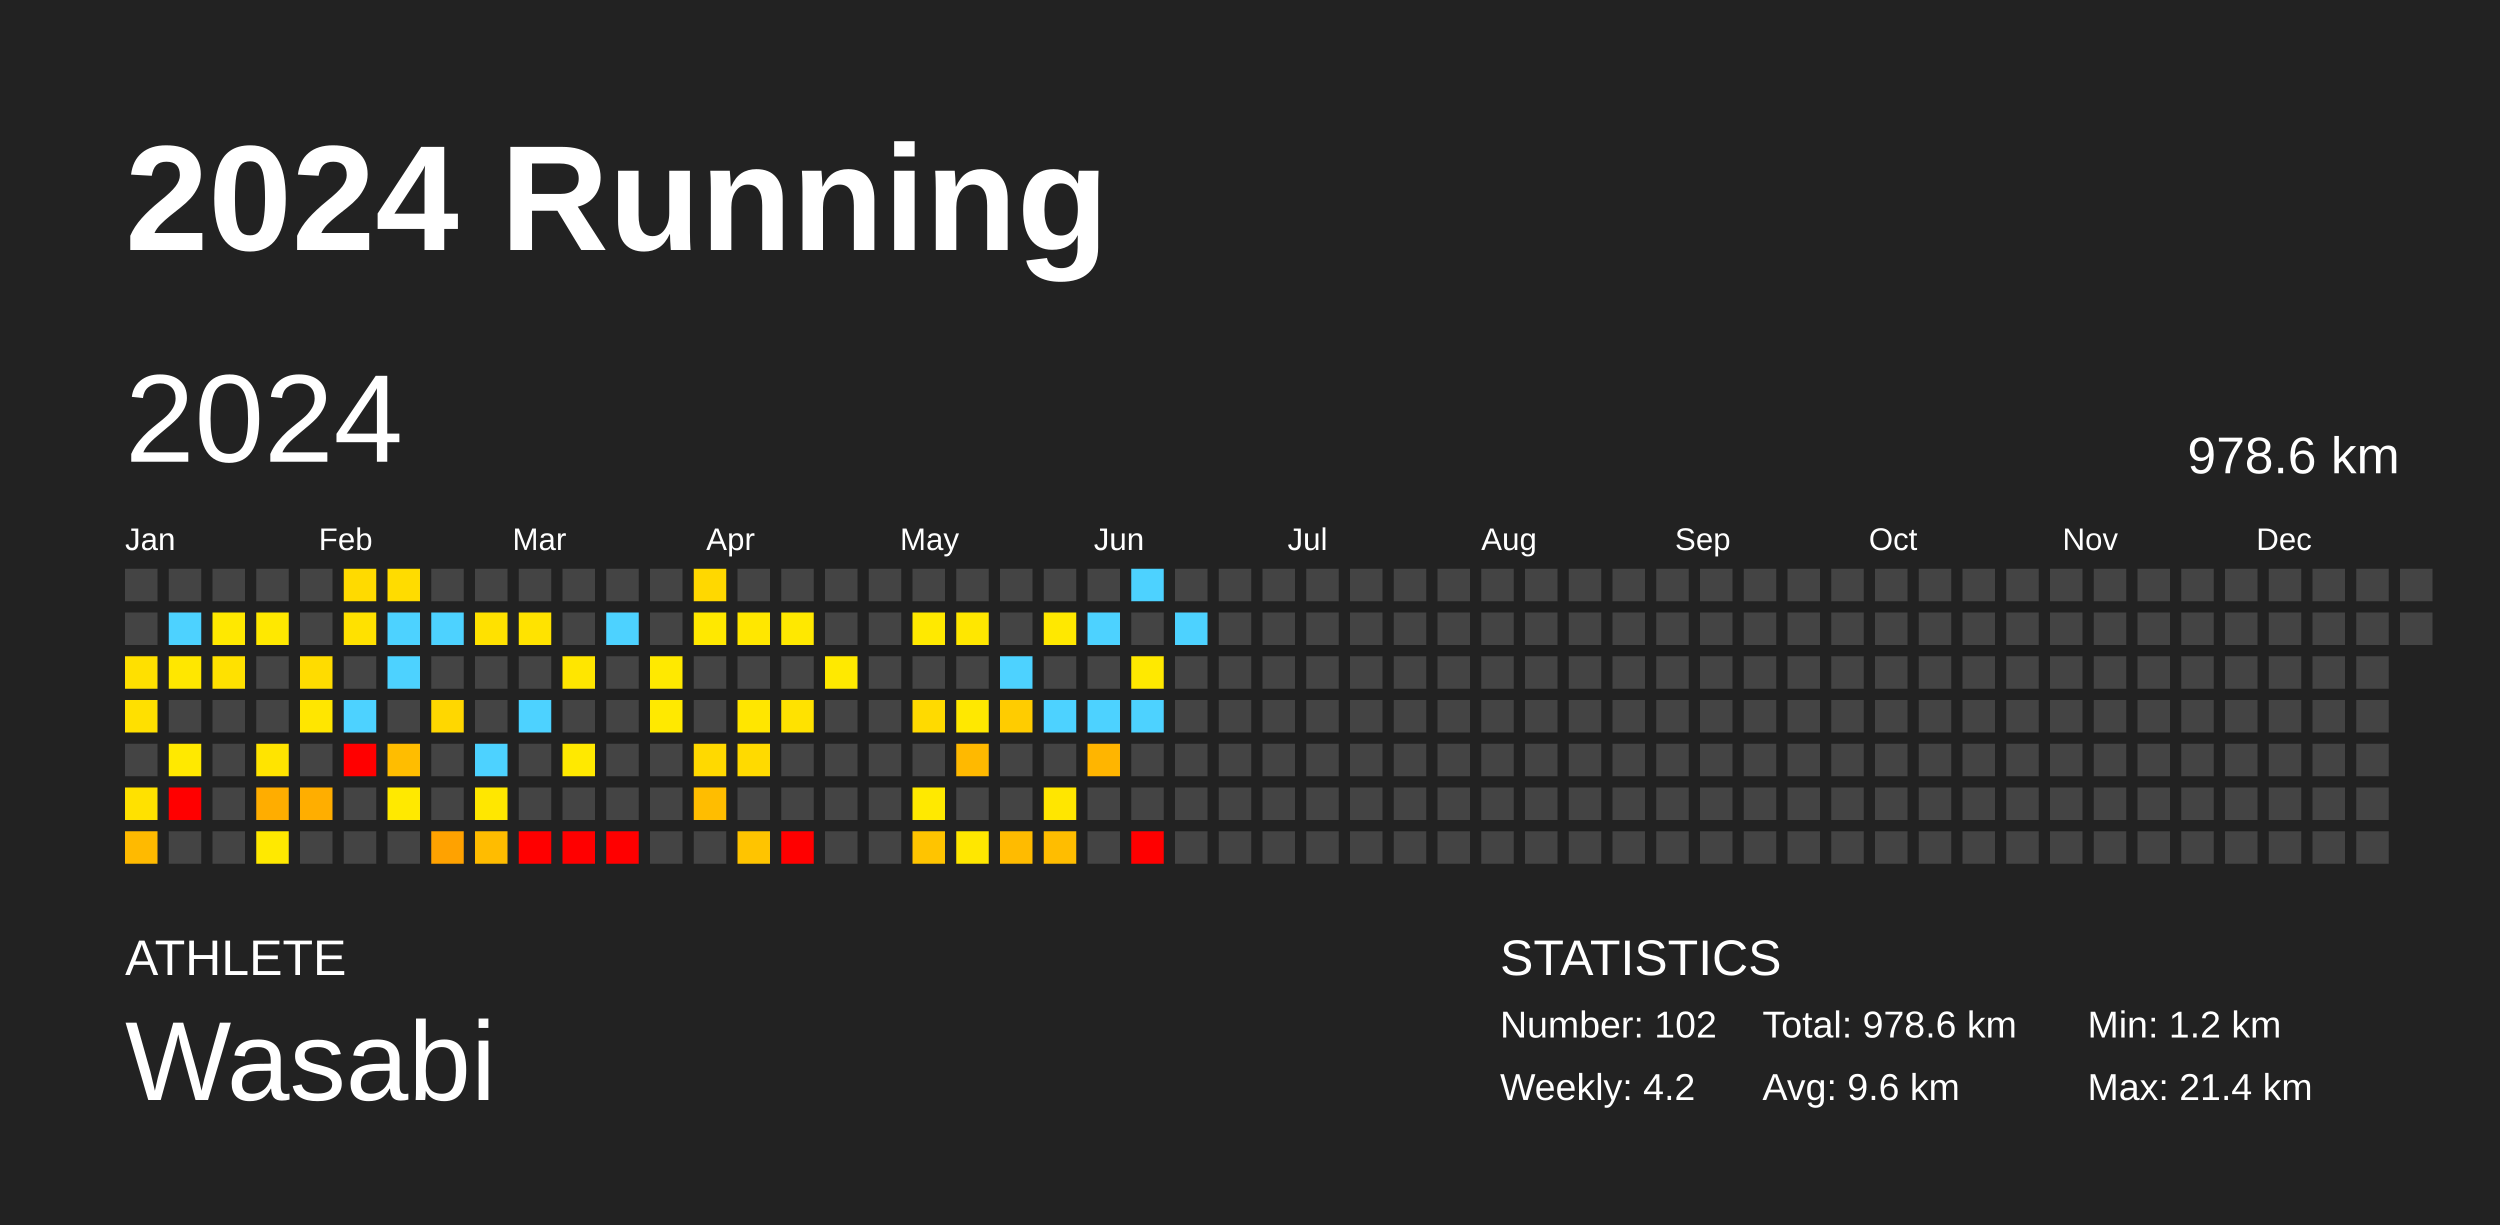
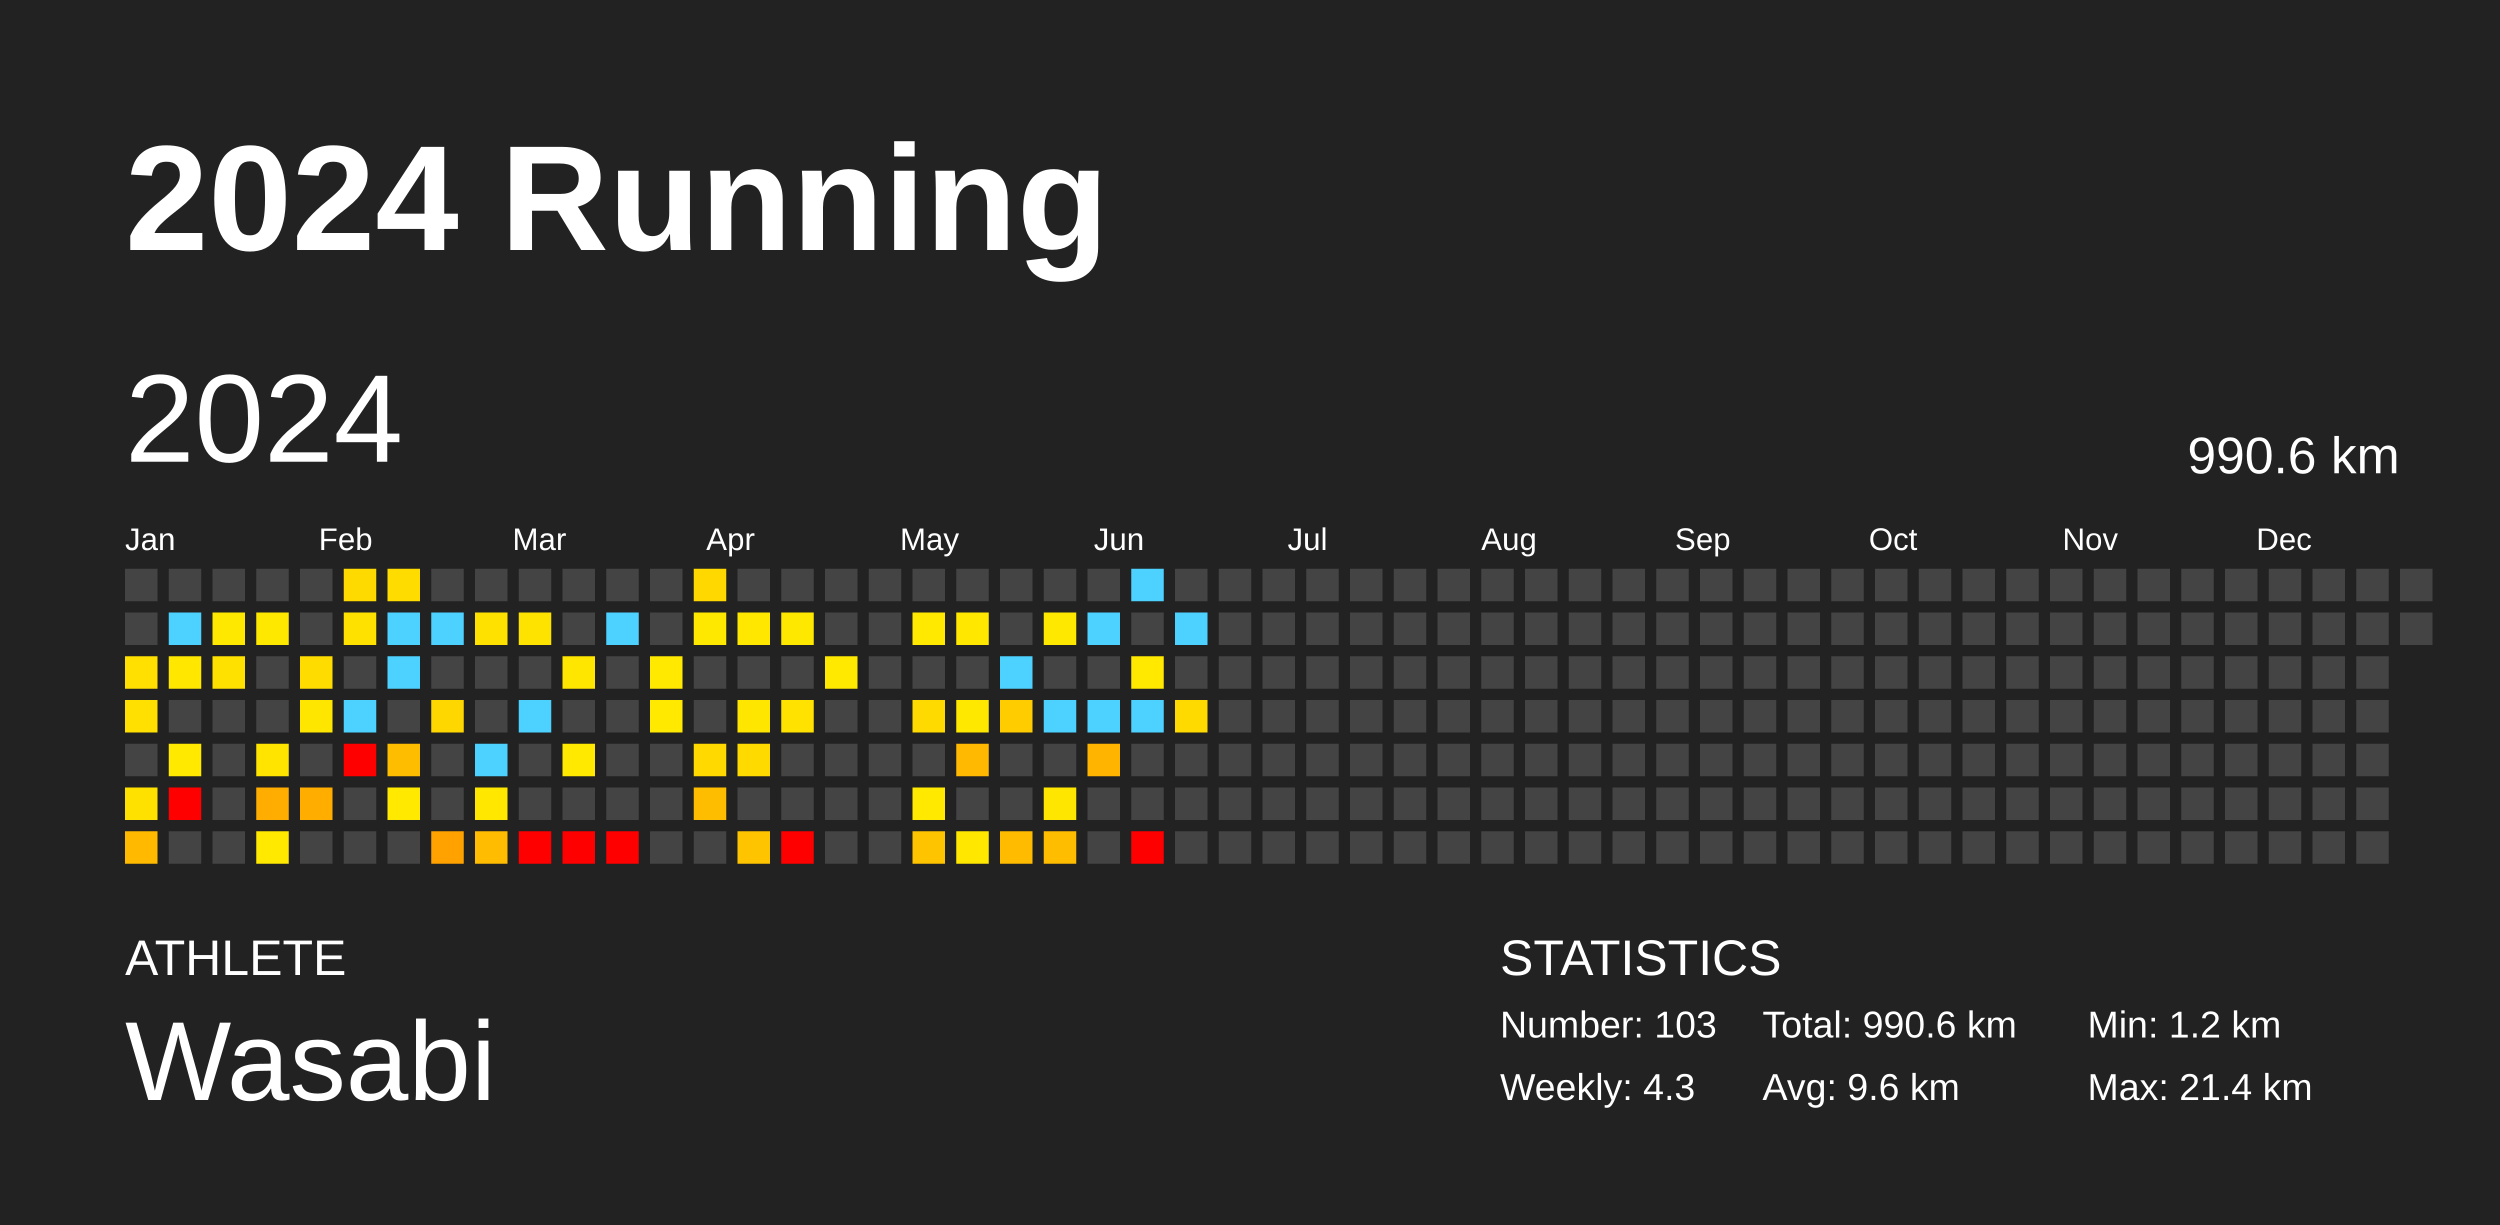
<svg xmlns="http://www.w3.org/2000/svg" baseProfile="full" height="98mm" version="1.1" viewBox="0,0,200,98" width="200mm">
  <defs />
  <rect fill="#222222" height="98" width="200" x="0" y="0" />
  <text fill="#FFFFFF" style="font-size:12px; font-family:Arial; font-weight:bold;" x="10" y="20">2024 Running</text>
  <text fill="#FFFFFF" style="font-size:4px; font-family:Arial" x="10" y="78">ATHLETE</text>
  <text fill="#FFFFFF" style="font-size:9px; font-family:Arial" x="10" y="88">Wasabi</text>
  <text fill="#FFFFFF" style="font-size:4px; font-family:Arial" x="120" y="78">STATISTICS</text>
-   <text fill="#FFFFFF" style="font-size:3px; font-family:Arial" x="120" y="83">Number: 102</text>
-   <text fill="#FFFFFF" style="font-size:3px; font-family:Arial" x="120" y="88">Weekly: 4.2</text>
-   <text fill="#FFFFFF" style="font-size:3px; font-family:Arial" x="141" y="83">Total: 978.6 km</text>
+   <text fill="#FFFFFF" style="font-size:3px; font-family:Arial" x="120" y="83">Number: 103</text>
+   <text fill="#FFFFFF" style="font-size:3px; font-family:Arial" x="120" y="88">Weekly: 4.3</text>
+   <text fill="#FFFFFF" style="font-size:3px; font-family:Arial" x="141" y="83">Total: 990.6 km</text>
  <text fill="#FFFFFF" style="font-size:3px; font-family:Arial" x="141" y="88">Avg: 9.6 km</text>
  <text fill="#FFFFFF" style="font-size:3px; font-family:Arial" x="167" y="83">Min: 1.2 km</text>
  <text fill="#FFFFFF" style="font-size:3px; font-family:Arial" x="167" y="88">Max: 21.4 km</text>
  <text dominant-baseline="hanging" fill="#FFFFFF" style="font-size:10.0px; font-family:Arial;" x="10" y="30">2024</text>
-   <text dominant-baseline="hanging" fill="#FFFFFF" style="font-size:4.125px; font-family:Arial;" x="175" y="35">978.6 km</text>
+   <text dominant-baseline="hanging" fill="#FFFFFF" style="font-size:4.125px; font-family:Arial;" x="175" y="35">990.6 km</text>
  <text fill="#FFFFFF" style="font-size:2.5px; font-family:Arial" x="10.0" y="44">Jan</text>
  <text fill="#FFFFFF" style="font-size:2.5px; font-family:Arial" x="25.5" y="44">Feb</text>
  <text fill="#FFFFFF" style="font-size:2.5px; font-family:Arial" x="41.0" y="44">Mar</text>
  <text fill="#FFFFFF" style="font-size:2.5px; font-family:Arial" x="56.5" y="44">Apr</text>
  <text fill="#FFFFFF" style="font-size:2.5px; font-family:Arial" x="72.0" y="44">May</text>
  <text fill="#FFFFFF" style="font-size:2.5px; font-family:Arial" x="87.5" y="44">Jun</text>
  <text fill="#FFFFFF" style="font-size:2.5px; font-family:Arial" x="103.0" y="44">Jul</text>
  <text fill="#FFFFFF" style="font-size:2.5px; font-family:Arial" x="118.5" y="44">Aug</text>
  <text fill="#FFFFFF" style="font-size:2.5px; font-family:Arial" x="134.0" y="44">Sep</text>
  <text fill="#FFFFFF" style="font-size:2.5px; font-family:Arial" x="149.5" y="44">Oct</text>
  <text fill="#FFFFFF" style="font-size:2.5px; font-family:Arial" x="165.0" y="44">Nov</text>
  <text fill="#FFFFFF" style="font-size:2.5px; font-family:Arial" x="180.5" y="44">Dec</text>
  <rect fill="#444444" height="2.6" width="2.6" x="10.0" y="45.5" />
  <rect fill="#444444" height="2.6" width="2.6" x="10.0" y="49.0" />
  <rect fill="#ffe000" height="2.6" width="2.6" x="10.0" y="52.5" />
  <rect fill="#ffe000" height="2.6" width="2.6" x="10.0" y="56.0" />
  <rect fill="#444444" height="2.6" width="2.6" x="10.0" y="59.5" />
  <rect fill="#ffe100" height="2.6" width="2.6" x="10.0" y="63.0" />
  <rect fill="#ffba00" height="2.6" width="2.6" x="10.0" y="66.5" />
  <rect fill="#444444" height="2.6" width="2.6" x="13.5" y="45.5" />
  <rect fill="#4dd2ff" height="2.6" width="2.6" x="13.5" y="49.0" />
  <rect fill="#ffe700" height="2.6" width="2.6" x="13.5" y="52.5" />
  <rect fill="#444444" height="2.6" width="2.6" x="13.5" y="56.0" />
  <rect fill="#ffe900" height="2.6" width="2.6" x="13.5" y="59.5" />
  <rect fill="red" height="2.6" width="2.6" x="13.5" y="63.0" />
  <rect fill="#444444" height="2.6" width="2.6" x="13.5" y="66.5" />
  <rect fill="#444444" height="2.6" width="2.6" x="17.0" y="45.5" />
  <rect fill="#ffe800" height="2.6" width="2.6" x="17.0" y="49.0" />
  <rect fill="#ffe100" height="2.6" width="2.6" x="17.0" y="52.5" />
  <rect fill="#444444" height="2.6" width="2.6" x="17.0" y="56.0" />
  <rect fill="#444444" height="2.6" width="2.6" x="17.0" y="59.5" />
  <rect fill="#444444" height="2.6" width="2.6" x="17.0" y="63.0" />
  <rect fill="#444444" height="2.6" width="2.6" x="17.0" y="66.5" />
  <rect fill="#444444" height="2.6" width="2.6" x="20.5" y="45.5" />
  <rect fill="#ffe800" height="2.6" width="2.6" x="20.5" y="49.0" />
  <rect fill="#444444" height="2.6" width="2.6" x="20.5" y="52.5" />
  <rect fill="#444444" height="2.6" width="2.6" x="20.5" y="56.0" />
  <rect fill="#ffe400" height="2.6" width="2.6" x="20.5" y="59.5" />
  <rect fill="#ffad00" height="2.6" width="2.6" x="20.5" y="63.0" />
  <rect fill="#ffe900" height="2.6" width="2.6" x="20.5" y="66.5" />
  <rect fill="#444444" height="2.6" width="2.6" x="24.0" y="45.5" />
  <rect fill="#444444" height="2.6" width="2.6" x="24.0" y="49.0" />
  <rect fill="#ffdc00" height="2.6" width="2.6" x="24.0" y="52.5" />
  <rect fill="#ffe600" height="2.6" width="2.6" x="24.0" y="56.0" />
  <rect fill="#444444" height="2.6" width="2.6" x="24.0" y="59.5" />
  <rect fill="#ffae00" height="2.6" width="2.6" x="24.0" y="63.0" />
  <rect fill="#444444" height="2.6" width="2.6" x="24.0" y="66.5" />
  <rect fill="#ffda00" height="2.6" width="2.6" x="27.5" y="45.5" />
  <rect fill="#ffe100" height="2.6" width="2.6" x="27.5" y="49.0" />
  <rect fill="#444444" height="2.6" width="2.6" x="27.5" y="52.5" />
  <rect fill="#4dd2ff" height="2.6" width="2.6" x="27.5" y="56.0" />
  <rect fill="red" height="2.6" width="2.6" x="27.5" y="59.5" />
  <rect fill="#444444" height="2.6" width="2.6" x="27.5" y="63.0" />
  <rect fill="#444444" height="2.6" width="2.6" x="27.5" y="66.5" />
  <rect fill="#ffdc00" height="2.6" width="2.6" x="31.0" y="45.5" />
  <rect fill="#4dd2ff" height="2.6" width="2.6" x="31.0" y="49.0" />
  <rect fill="#4dd2ff" height="2.6" width="2.6" x="31.0" y="52.5" />
  <rect fill="#444444" height="2.6" width="2.6" x="31.0" y="56.0" />
  <rect fill="#ffbd00" height="2.6" width="2.6" x="31.0" y="59.5" />
  <rect fill="#ffe900" height="2.6" width="2.6" x="31.0" y="63.0" />
  <rect fill="#444444" height="2.6" width="2.6" x="31.0" y="66.5" />
  <rect fill="#444444" height="2.6" width="2.6" x="34.5" y="45.5" />
  <rect fill="#4dd2ff" height="2.6" width="2.6" x="34.5" y="49.0" />
  <rect fill="#444444" height="2.6" width="2.6" x="34.5" y="52.5" />
  <rect fill="#ffd700" height="2.6" width="2.6" x="34.5" y="56.0" />
  <rect fill="#444444" height="2.6" width="2.6" x="34.5" y="59.5" />
  <rect fill="#444444" height="2.6" width="2.6" x="34.5" y="63.0" />
  <rect fill="#ffa200" height="2.6" width="2.6" x="34.5" y="66.5" />
  <rect fill="#444444" height="2.6" width="2.6" x="38.0" y="45.5" />
  <rect fill="#ffe100" height="2.6" width="2.6" x="38.0" y="49.0" />
  <rect fill="#444444" height="2.6" width="2.6" x="38.0" y="52.5" />
  <rect fill="#444444" height="2.6" width="2.6" x="38.0" y="56.0" />
  <rect fill="#4dd2ff" height="2.6" width="2.6" x="38.0" y="59.5" />
  <rect fill="#ffe700" height="2.6" width="2.6" x="38.0" y="63.0" />
  <rect fill="#ffbc00" height="2.6" width="2.6" x="38.0" y="66.5" />
  <rect fill="#444444" height="2.6" width="2.6" x="41.5" y="45.5" />
  <rect fill="#ffe300" height="2.6" width="2.6" x="41.5" y="49.0" />
  <rect fill="#444444" height="2.6" width="2.6" x="41.5" y="52.5" />
  <rect fill="#4dd2ff" height="2.6" width="2.6" x="41.5" y="56.0" />
  <rect fill="#444444" height="2.6" width="2.6" x="41.5" y="59.5" />
  <rect fill="#444444" height="2.6" width="2.6" x="41.5" y="63.0" />
  <rect fill="red" height="2.6" width="2.6" x="41.5" y="66.5" />
  <rect fill="#444444" height="2.6" width="2.6" x="45.0" y="45.5" />
  <rect fill="#444444" height="2.6" width="2.6" x="45.0" y="49.0" />
  <rect fill="#ffe600" height="2.6" width="2.6" x="45.0" y="52.5" />
  <rect fill="#444444" height="2.6" width="2.6" x="45.0" y="56.0" />
  <rect fill="#ffe900" height="2.6" width="2.6" x="45.0" y="59.5" />
  <rect fill="#444444" height="2.6" width="2.6" x="45.0" y="63.0" />
  <rect fill="red" height="2.6" width="2.6" x="45.0" y="66.5" />
  <rect fill="#444444" height="2.6" width="2.6" x="48.5" y="45.5" />
  <rect fill="#4dd2ff" height="2.6" width="2.6" x="48.5" y="49.0" />
  <rect fill="#444444" height="2.6" width="2.6" x="48.5" y="52.5" />
  <rect fill="#444444" height="2.6" width="2.6" x="48.5" y="56.0" />
  <rect fill="#444444" height="2.6" width="2.6" x="48.5" y="59.5" />
  <rect fill="#444444" height="2.6" width="2.6" x="48.5" y="63.0" />
  <rect fill="red" height="2.6" width="2.6" x="48.5" y="66.5" />
  <rect fill="#444444" height="2.6" width="2.6" x="52.0" y="45.5" />
  <rect fill="#444444" height="2.6" width="2.6" x="52.0" y="49.0" />
  <rect fill="#ffe900" height="2.6" width="2.6" x="52.0" y="52.5" />
  <rect fill="#ffe900" height="2.6" width="2.6" x="52.0" y="56.0" />
  <rect fill="#444444" height="2.6" width="2.6" x="52.0" y="59.5" />
  <rect fill="#444444" height="2.6" width="2.6" x="52.0" y="63.0" />
  <rect fill="#444444" height="2.6" width="2.6" x="52.0" y="66.5" />
  <rect fill="#ffd800" height="2.6" width="2.6" x="55.5" y="45.5" />
  <rect fill="#ffe800" height="2.6" width="2.6" x="55.5" y="49.0" />
  <rect fill="#444444" height="2.6" width="2.6" x="55.5" y="52.5" />
  <rect fill="#444444" height="2.6" width="2.6" x="55.5" y="56.0" />
  <rect fill="#ffd900" height="2.6" width="2.6" x="55.5" y="59.5" />
  <rect fill="#ffbd00" height="2.6" width="2.6" x="55.5" y="63.0" />
  <rect fill="#444444" height="2.6" width="2.6" x="55.5" y="66.5" />
  <rect fill="#444444" height="2.6" width="2.6" x="59.0" y="45.5" />
  <rect fill="#ffe700" height="2.6" width="2.6" x="59.0" y="49.0" />
  <rect fill="#444444" height="2.6" width="2.6" x="59.0" y="52.5" />
  <rect fill="#ffe600" height="2.6" width="2.6" x="59.0" y="56.0" />
  <rect fill="#ffda00" height="2.6" width="2.6" x="59.0" y="59.5" />
  <rect fill="#444444" height="2.6" width="2.6" x="59.0" y="63.0" />
  <rect fill="#ffc400" height="2.6" width="2.6" x="59.0" y="66.5" />
  <rect fill="#444444" height="2.6" width="2.6" x="62.5" y="45.5" />
  <rect fill="#ffe800" height="2.6" width="2.6" x="62.5" y="49.0" />
  <rect fill="#444444" height="2.6" width="2.6" x="62.5" y="52.5" />
  <rect fill="#ffe200" height="2.6" width="2.6" x="62.5" y="56.0" />
  <rect fill="#444444" height="2.6" width="2.6" x="62.5" y="59.5" />
  <rect fill="#444444" height="2.6" width="2.6" x="62.5" y="63.0" />
  <rect fill="red" height="2.6" width="2.6" x="62.5" y="66.5" />
  <rect fill="#444444" height="2.6" width="2.6" x="66.0" y="45.5" />
  <rect fill="#444444" height="2.6" width="2.6" x="66.0" y="49.0" />
  <rect fill="#ffe900" height="2.6" width="2.6" x="66.0" y="52.5" />
  <rect fill="#444444" height="2.6" width="2.6" x="66.0" y="56.0" />
  <rect fill="#444444" height="2.6" width="2.6" x="66.0" y="59.5" />
  <rect fill="#444444" height="2.6" width="2.6" x="66.0" y="63.0" />
  <rect fill="#444444" height="2.6" width="2.6" x="66.0" y="66.5" />
  <rect fill="#444444" height="2.6" width="2.6" x="69.5" y="45.5" />
  <rect fill="#444444" height="2.6" width="2.6" x="69.5" y="49.0" />
  <rect fill="#444444" height="2.6" width="2.6" x="69.5" y="52.5" />
  <rect fill="#444444" height="2.6" width="2.6" x="69.5" y="56.0" />
  <rect fill="#444444" height="2.6" width="2.6" x="69.5" y="59.5" />
  <rect fill="#444444" height="2.6" width="2.6" x="69.5" y="63.0" />
  <rect fill="#444444" height="2.6" width="2.6" x="69.5" y="66.5" />
  <rect fill="#444444" height="2.6" width="2.6" x="73.0" y="45.5" />
  <rect fill="#ffe900" height="2.6" width="2.6" x="73.0" y="49.0" />
  <rect fill="#444444" height="2.6" width="2.6" x="73.0" y="52.5" />
  <rect fill="#ffda00" height="2.6" width="2.6" x="73.0" y="56.0" />
  <rect fill="#444444" height="2.6" width="2.6" x="73.0" y="59.5" />
  <rect fill="#ffe900" height="2.6" width="2.6" x="73.0" y="63.0" />
  <rect fill="#ffc400" height="2.6" width="2.6" x="73.0" y="66.5" />
  <rect fill="#444444" height="2.6" width="2.6" x="76.5" y="45.5" />
  <rect fill="#ffe700" height="2.6" width="2.6" x="76.5" y="49.0" />
  <rect fill="#444444" height="2.6" width="2.6" x="76.5" y="52.5" />
  <rect fill="#ffe800" height="2.6" width="2.6" x="76.5" y="56.0" />
  <rect fill="#ffb900" height="2.6" width="2.6" x="76.5" y="59.5" />
  <rect fill="#444444" height="2.6" width="2.6" x="76.5" y="63.0" />
  <rect fill="#ffe700" height="2.6" width="2.6" x="76.5" y="66.5" />
  <rect fill="#444444" height="2.6" width="2.6" x="80.0" y="45.5" />
  <rect fill="#444444" height="2.6" width="2.6" x="80.0" y="49.0" />
  <rect fill="#4dd2ff" height="2.6" width="2.6" x="80.0" y="52.5" />
  <rect fill="#ffcc00" height="2.6" width="2.6" x="80.0" y="56.0" />
  <rect fill="#444444" height="2.6" width="2.6" x="80.0" y="59.5" />
  <rect fill="#444444" height="2.6" width="2.6" x="80.0" y="63.0" />
  <rect fill="#ffbb00" height="2.6" width="2.6" x="80.0" y="66.5" />
  <rect fill="#444444" height="2.6" width="2.6" x="83.5" y="45.5" />
  <rect fill="#ffe800" height="2.6" width="2.6" x="83.5" y="49.0" />
  <rect fill="#444444" height="2.6" width="2.6" x="83.5" y="52.5" />
  <rect fill="#4dd2ff" height="2.6" width="2.6" x="83.5" y="56.0" />
  <rect fill="#444444" height="2.6" width="2.6" x="83.5" y="59.5" />
  <rect fill="#ffe600" height="2.6" width="2.6" x="83.5" y="63.0" />
  <rect fill="#ffbd00" height="2.6" width="2.6" x="83.5" y="66.5" />
  <rect fill="#444444" height="2.6" width="2.6" x="87.0" y="45.5" />
  <rect fill="#4dd2ff" height="2.6" width="2.6" x="87.0" y="49.0" />
  <rect fill="#444444" height="2.6" width="2.6" x="87.0" y="52.5" />
  <rect fill="#4dd2ff" height="2.6" width="2.6" x="87.0" y="56.0" />
  <rect fill="#ffb500" height="2.6" width="2.6" x="87.0" y="59.5" />
  <rect fill="#444444" height="2.6" width="2.6" x="87.0" y="63.0" />
  <rect fill="#444444" height="2.6" width="2.6" x="87.0" y="66.5" />
  <rect fill="#4dd2ff" height="2.6" width="2.6" x="90.5" y="45.5" />
  <rect fill="#444444" height="2.6" width="2.6" x="90.5" y="49.0" />
  <rect fill="#ffe900" height="2.6" width="2.6" x="90.5" y="52.5" />
  <rect fill="#4dd2ff" height="2.6" width="2.6" x="90.5" y="56.0" />
  <rect fill="#444444" height="2.6" width="2.6" x="90.5" y="59.5" />
  <rect fill="#444444" height="2.6" width="2.6" x="90.5" y="63.0" />
  <rect fill="red" height="2.6" width="2.6" x="90.5" y="66.5" />
  <rect fill="#444444" height="2.6" width="2.6" x="94.0" y="45.5" />
  <rect fill="#4dd2ff" height="2.6" width="2.6" x="94.0" y="49.0" />
  <rect fill="#444444" height="2.6" width="2.6" x="94.0" y="52.5" />
-   <rect fill="#444444" height="2.6" width="2.6" x="94.0" y="56.0" />
+   <rect fill="#ffda00" height="2.6" width="2.6" x="94.0" y="56.0" />
  <rect fill="#444444" height="2.6" width="2.6" x="94.0" y="59.5" />
  <rect fill="#444444" height="2.6" width="2.6" x="94.0" y="63.0" />
  <rect fill="#444444" height="2.6" width="2.6" x="94.0" y="66.5" />
  <rect fill="#444444" height="2.6" width="2.6" x="97.5" y="45.5" />
  <rect fill="#444444" height="2.6" width="2.6" x="97.5" y="49.0" />
  <rect fill="#444444" height="2.6" width="2.6" x="97.5" y="52.5" />
  <rect fill="#444444" height="2.6" width="2.6" x="97.5" y="56.0" />
  <rect fill="#444444" height="2.6" width="2.6" x="97.5" y="59.5" />
  <rect fill="#444444" height="2.6" width="2.6" x="97.5" y="63.0" />
  <rect fill="#444444" height="2.6" width="2.6" x="97.5" y="66.5" />
  <rect fill="#444444" height="2.6" width="2.6" x="101.0" y="45.5" />
  <rect fill="#444444" height="2.6" width="2.6" x="101.0" y="49.0" />
  <rect fill="#444444" height="2.6" width="2.6" x="101.0" y="52.5" />
  <rect fill="#444444" height="2.6" width="2.6" x="101.0" y="56.0" />
  <rect fill="#444444" height="2.6" width="2.6" x="101.0" y="59.5" />
  <rect fill="#444444" height="2.6" width="2.6" x="101.0" y="63.0" />
  <rect fill="#444444" height="2.6" width="2.6" x="101.0" y="66.5" />
  <rect fill="#444444" height="2.6" width="2.6" x="104.5" y="45.5" />
  <rect fill="#444444" height="2.6" width="2.6" x="104.5" y="49.0" />
  <rect fill="#444444" height="2.6" width="2.6" x="104.5" y="52.5" />
  <rect fill="#444444" height="2.6" width="2.6" x="104.5" y="56.0" />
  <rect fill="#444444" height="2.6" width="2.6" x="104.5" y="59.5" />
  <rect fill="#444444" height="2.6" width="2.6" x="104.5" y="63.0" />
  <rect fill="#444444" height="2.6" width="2.6" x="104.5" y="66.5" />
  <rect fill="#444444" height="2.6" width="2.6" x="108.0" y="45.5" />
  <rect fill="#444444" height="2.6" width="2.6" x="108.0" y="49.0" />
  <rect fill="#444444" height="2.6" width="2.6" x="108.0" y="52.5" />
  <rect fill="#444444" height="2.6" width="2.6" x="108.0" y="56.0" />
  <rect fill="#444444" height="2.6" width="2.6" x="108.0" y="59.5" />
  <rect fill="#444444" height="2.6" width="2.6" x="108.0" y="63.0" />
  <rect fill="#444444" height="2.6" width="2.6" x="108.0" y="66.5" />
  <rect fill="#444444" height="2.6" width="2.6" x="111.5" y="45.5" />
  <rect fill="#444444" height="2.6" width="2.6" x="111.5" y="49.0" />
  <rect fill="#444444" height="2.6" width="2.6" x="111.5" y="52.5" />
  <rect fill="#444444" height="2.6" width="2.6" x="111.5" y="56.0" />
  <rect fill="#444444" height="2.6" width="2.6" x="111.5" y="59.5" />
  <rect fill="#444444" height="2.6" width="2.6" x="111.5" y="63.0" />
  <rect fill="#444444" height="2.6" width="2.6" x="111.5" y="66.5" />
  <rect fill="#444444" height="2.6" width="2.6" x="115.0" y="45.5" />
  <rect fill="#444444" height="2.6" width="2.6" x="115.0" y="49.0" />
  <rect fill="#444444" height="2.6" width="2.6" x="115.0" y="52.5" />
  <rect fill="#444444" height="2.6" width="2.6" x="115.0" y="56.0" />
  <rect fill="#444444" height="2.6" width="2.6" x="115.0" y="59.5" />
  <rect fill="#444444" height="2.6" width="2.6" x="115.0" y="63.0" />
  <rect fill="#444444" height="2.6" width="2.6" x="115.0" y="66.5" />
  <rect fill="#444444" height="2.6" width="2.6" x="118.5" y="45.5" />
  <rect fill="#444444" height="2.6" width="2.6" x="118.5" y="49.0" />
  <rect fill="#444444" height="2.6" width="2.6" x="118.5" y="52.5" />
  <rect fill="#444444" height="2.6" width="2.6" x="118.5" y="56.0" />
  <rect fill="#444444" height="2.6" width="2.6" x="118.5" y="59.5" />
  <rect fill="#444444" height="2.6" width="2.6" x="118.5" y="63.0" />
  <rect fill="#444444" height="2.6" width="2.6" x="118.5" y="66.5" />
  <rect fill="#444444" height="2.6" width="2.6" x="122.0" y="45.5" />
  <rect fill="#444444" height="2.6" width="2.6" x="122.0" y="49.0" />
  <rect fill="#444444" height="2.6" width="2.6" x="122.0" y="52.5" />
  <rect fill="#444444" height="2.6" width="2.6" x="122.0" y="56.0" />
  <rect fill="#444444" height="2.6" width="2.6" x="122.0" y="59.5" />
  <rect fill="#444444" height="2.6" width="2.6" x="122.0" y="63.0" />
  <rect fill="#444444" height="2.6" width="2.6" x="122.0" y="66.5" />
  <rect fill="#444444" height="2.6" width="2.6" x="125.5" y="45.5" />
  <rect fill="#444444" height="2.6" width="2.6" x="125.5" y="49.0" />
  <rect fill="#444444" height="2.6" width="2.6" x="125.5" y="52.5" />
  <rect fill="#444444" height="2.6" width="2.6" x="125.5" y="56.0" />
  <rect fill="#444444" height="2.6" width="2.6" x="125.5" y="59.5" />
  <rect fill="#444444" height="2.6" width="2.6" x="125.5" y="63.0" />
  <rect fill="#444444" height="2.6" width="2.6" x="125.5" y="66.5" />
  <rect fill="#444444" height="2.6" width="2.6" x="129.0" y="45.5" />
  <rect fill="#444444" height="2.6" width="2.6" x="129.0" y="49.0" />
  <rect fill="#444444" height="2.6" width="2.6" x="129.0" y="52.5" />
  <rect fill="#444444" height="2.6" width="2.6" x="129.0" y="56.0" />
  <rect fill="#444444" height="2.6" width="2.6" x="129.0" y="59.5" />
  <rect fill="#444444" height="2.6" width="2.6" x="129.0" y="63.0" />
  <rect fill="#444444" height="2.6" width="2.6" x="129.0" y="66.5" />
  <rect fill="#444444" height="2.6" width="2.6" x="132.5" y="45.5" />
  <rect fill="#444444" height="2.6" width="2.6" x="132.5" y="49.0" />
  <rect fill="#444444" height="2.6" width="2.6" x="132.5" y="52.5" />
  <rect fill="#444444" height="2.6" width="2.6" x="132.5" y="56.0" />
  <rect fill="#444444" height="2.6" width="2.6" x="132.5" y="59.5" />
  <rect fill="#444444" height="2.6" width="2.6" x="132.5" y="63.0" />
  <rect fill="#444444" height="2.6" width="2.6" x="132.5" y="66.5" />
  <rect fill="#444444" height="2.6" width="2.6" x="136.0" y="45.5" />
  <rect fill="#444444" height="2.6" width="2.6" x="136.0" y="49.0" />
  <rect fill="#444444" height="2.6" width="2.6" x="136.0" y="52.5" />
  <rect fill="#444444" height="2.6" width="2.6" x="136.0" y="56.0" />
  <rect fill="#444444" height="2.6" width="2.6" x="136.0" y="59.5" />
  <rect fill="#444444" height="2.6" width="2.6" x="136.0" y="63.0" />
  <rect fill="#444444" height="2.6" width="2.6" x="136.0" y="66.5" />
  <rect fill="#444444" height="2.6" width="2.6" x="139.5" y="45.5" />
  <rect fill="#444444" height="2.6" width="2.6" x="139.5" y="49.0" />
  <rect fill="#444444" height="2.6" width="2.6" x="139.5" y="52.5" />
  <rect fill="#444444" height="2.6" width="2.6" x="139.5" y="56.0" />
  <rect fill="#444444" height="2.6" width="2.6" x="139.5" y="59.5" />
  <rect fill="#444444" height="2.6" width="2.6" x="139.5" y="63.0" />
  <rect fill="#444444" height="2.6" width="2.6" x="139.5" y="66.5" />
  <rect fill="#444444" height="2.6" width="2.6" x="143.0" y="45.5" />
  <rect fill="#444444" height="2.6" width="2.6" x="143.0" y="49.0" />
  <rect fill="#444444" height="2.6" width="2.6" x="143.0" y="52.5" />
  <rect fill="#444444" height="2.6" width="2.6" x="143.0" y="56.0" />
  <rect fill="#444444" height="2.6" width="2.6" x="143.0" y="59.5" />
  <rect fill="#444444" height="2.6" width="2.6" x="143.0" y="63.0" />
  <rect fill="#444444" height="2.6" width="2.6" x="143.0" y="66.5" />
  <rect fill="#444444" height="2.6" width="2.6" x="146.5" y="45.5" />
  <rect fill="#444444" height="2.6" width="2.6" x="146.5" y="49.0" />
  <rect fill="#444444" height="2.6" width="2.6" x="146.5" y="52.5" />
  <rect fill="#444444" height="2.6" width="2.6" x="146.5" y="56.0" />
  <rect fill="#444444" height="2.6" width="2.6" x="146.5" y="59.5" />
  <rect fill="#444444" height="2.6" width="2.6" x="146.5" y="63.0" />
  <rect fill="#444444" height="2.6" width="2.6" x="146.5" y="66.5" />
  <rect fill="#444444" height="2.6" width="2.6" x="150.0" y="45.5" />
  <rect fill="#444444" height="2.6" width="2.6" x="150.0" y="49.0" />
  <rect fill="#444444" height="2.6" width="2.6" x="150.0" y="52.5" />
  <rect fill="#444444" height="2.6" width="2.6" x="150.0" y="56.0" />
  <rect fill="#444444" height="2.6" width="2.6" x="150.0" y="59.5" />
  <rect fill="#444444" height="2.6" width="2.6" x="150.0" y="63.0" />
  <rect fill="#444444" height="2.6" width="2.6" x="150.0" y="66.5" />
  <rect fill="#444444" height="2.6" width="2.6" x="153.5" y="45.5" />
  <rect fill="#444444" height="2.6" width="2.6" x="153.5" y="49.0" />
  <rect fill="#444444" height="2.6" width="2.6" x="153.5" y="52.5" />
  <rect fill="#444444" height="2.6" width="2.6" x="153.5" y="56.0" />
  <rect fill="#444444" height="2.6" width="2.6" x="153.5" y="59.5" />
  <rect fill="#444444" height="2.6" width="2.6" x="153.5" y="63.0" />
  <rect fill="#444444" height="2.6" width="2.6" x="153.5" y="66.5" />
  <rect fill="#444444" height="2.6" width="2.6" x="157.0" y="45.5" />
  <rect fill="#444444" height="2.6" width="2.6" x="157.0" y="49.0" />
  <rect fill="#444444" height="2.6" width="2.6" x="157.0" y="52.5" />
  <rect fill="#444444" height="2.6" width="2.6" x="157.0" y="56.0" />
  <rect fill="#444444" height="2.6" width="2.6" x="157.0" y="59.5" />
  <rect fill="#444444" height="2.6" width="2.6" x="157.0" y="63.0" />
  <rect fill="#444444" height="2.6" width="2.6" x="157.0" y="66.5" />
  <rect fill="#444444" height="2.6" width="2.6" x="160.5" y="45.5" />
  <rect fill="#444444" height="2.6" width="2.6" x="160.5" y="49.0" />
  <rect fill="#444444" height="2.6" width="2.6" x="160.5" y="52.5" />
  <rect fill="#444444" height="2.6" width="2.6" x="160.5" y="56.0" />
  <rect fill="#444444" height="2.6" width="2.6" x="160.5" y="59.5" />
  <rect fill="#444444" height="2.6" width="2.6" x="160.5" y="63.0" />
  <rect fill="#444444" height="2.6" width="2.6" x="160.5" y="66.5" />
  <rect fill="#444444" height="2.6" width="2.6" x="164.0" y="45.5" />
  <rect fill="#444444" height="2.6" width="2.6" x="164.0" y="49.0" />
  <rect fill="#444444" height="2.6" width="2.6" x="164.0" y="52.5" />
  <rect fill="#444444" height="2.6" width="2.6" x="164.0" y="56.0" />
  <rect fill="#444444" height="2.6" width="2.6" x="164.0" y="59.5" />
  <rect fill="#444444" height="2.6" width="2.6" x="164.0" y="63.0" />
  <rect fill="#444444" height="2.6" width="2.6" x="164.0" y="66.5" />
  <rect fill="#444444" height="2.6" width="2.6" x="167.5" y="45.5" />
  <rect fill="#444444" height="2.6" width="2.6" x="167.5" y="49.0" />
  <rect fill="#444444" height="2.6" width="2.6" x="167.5" y="52.5" />
  <rect fill="#444444" height="2.6" width="2.6" x="167.5" y="56.0" />
  <rect fill="#444444" height="2.6" width="2.6" x="167.5" y="59.5" />
  <rect fill="#444444" height="2.6" width="2.6" x="167.5" y="63.0" />
  <rect fill="#444444" height="2.6" width="2.6" x="167.5" y="66.5" />
  <rect fill="#444444" height="2.6" width="2.6" x="171.0" y="45.5" />
  <rect fill="#444444" height="2.6" width="2.6" x="171.0" y="49.0" />
  <rect fill="#444444" height="2.6" width="2.6" x="171.0" y="52.5" />
  <rect fill="#444444" height="2.6" width="2.6" x="171.0" y="56.0" />
  <rect fill="#444444" height="2.6" width="2.6" x="171.0" y="59.5" />
  <rect fill="#444444" height="2.6" width="2.6" x="171.0" y="63.0" />
  <rect fill="#444444" height="2.6" width="2.6" x="171.0" y="66.5" />
  <rect fill="#444444" height="2.6" width="2.6" x="174.5" y="45.5" />
  <rect fill="#444444" height="2.6" width="2.6" x="174.5" y="49.0" />
  <rect fill="#444444" height="2.6" width="2.6" x="174.5" y="52.5" />
  <rect fill="#444444" height="2.6" width="2.6" x="174.5" y="56.0" />
  <rect fill="#444444" height="2.6" width="2.6" x="174.5" y="59.5" />
  <rect fill="#444444" height="2.6" width="2.6" x="174.5" y="63.0" />
  <rect fill="#444444" height="2.6" width="2.6" x="174.5" y="66.5" />
  <rect fill="#444444" height="2.6" width="2.6" x="178.0" y="45.5" />
  <rect fill="#444444" height="2.6" width="2.6" x="178.0" y="49.0" />
  <rect fill="#444444" height="2.6" width="2.6" x="178.0" y="52.5" />
  <rect fill="#444444" height="2.6" width="2.6" x="178.0" y="56.0" />
  <rect fill="#444444" height="2.6" width="2.6" x="178.0" y="59.5" />
  <rect fill="#444444" height="2.6" width="2.6" x="178.0" y="63.0" />
  <rect fill="#444444" height="2.6" width="2.6" x="178.0" y="66.5" />
  <rect fill="#444444" height="2.6" width="2.6" x="181.5" y="45.5" />
  <rect fill="#444444" height="2.6" width="2.6" x="181.5" y="49.0" />
  <rect fill="#444444" height="2.6" width="2.6" x="181.5" y="52.5" />
  <rect fill="#444444" height="2.6" width="2.6" x="181.5" y="56.0" />
  <rect fill="#444444" height="2.6" width="2.6" x="181.5" y="59.5" />
  <rect fill="#444444" height="2.6" width="2.6" x="181.5" y="63.0" />
  <rect fill="#444444" height="2.6" width="2.6" x="181.5" y="66.5" />
  <rect fill="#444444" height="2.6" width="2.6" x="185.0" y="45.5" />
  <rect fill="#444444" height="2.6" width="2.6" x="185.0" y="49.0" />
  <rect fill="#444444" height="2.6" width="2.6" x="185.0" y="52.5" />
  <rect fill="#444444" height="2.6" width="2.6" x="185.0" y="56.0" />
  <rect fill="#444444" height="2.6" width="2.6" x="185.0" y="59.5" />
  <rect fill="#444444" height="2.6" width="2.6" x="185.0" y="63.0" />
  <rect fill="#444444" height="2.6" width="2.6" x="185.0" y="66.5" />
  <rect fill="#444444" height="2.6" width="2.6" x="188.5" y="45.5" />
  <rect fill="#444444" height="2.6" width="2.6" x="188.5" y="49.0" />
  <rect fill="#444444" height="2.6" width="2.6" x="188.5" y="52.5" />
  <rect fill="#444444" height="2.6" width="2.6" x="188.5" y="56.0" />
  <rect fill="#444444" height="2.6" width="2.6" x="188.5" y="59.5" />
  <rect fill="#444444" height="2.6" width="2.6" x="188.5" y="63.0" />
  <rect fill="#444444" height="2.6" width="2.6" x="188.5" y="66.5" />
  <rect fill="#444444" height="2.6" width="2.6" x="192.0" y="45.5" />
  <rect fill="#444444" height="2.6" width="2.6" x="192.0" y="49.0" />
</svg>
